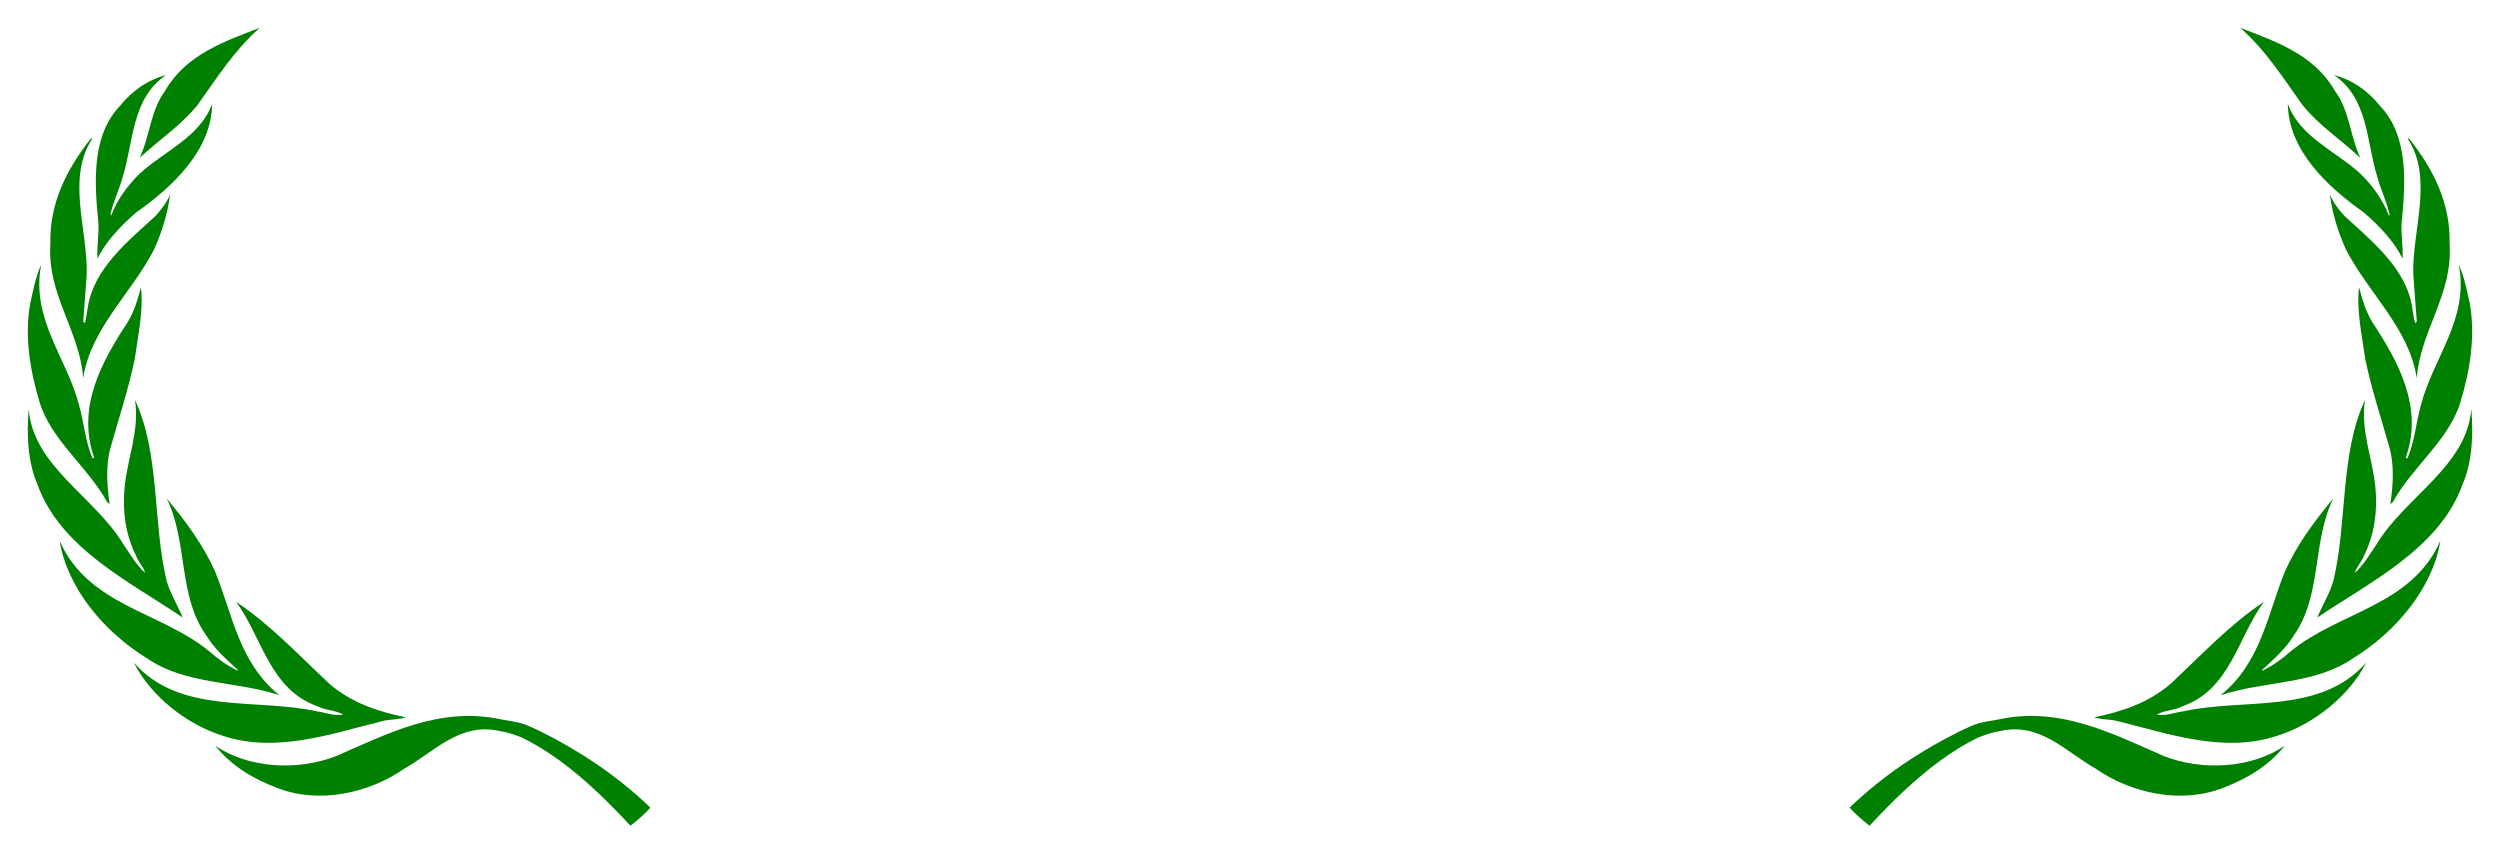
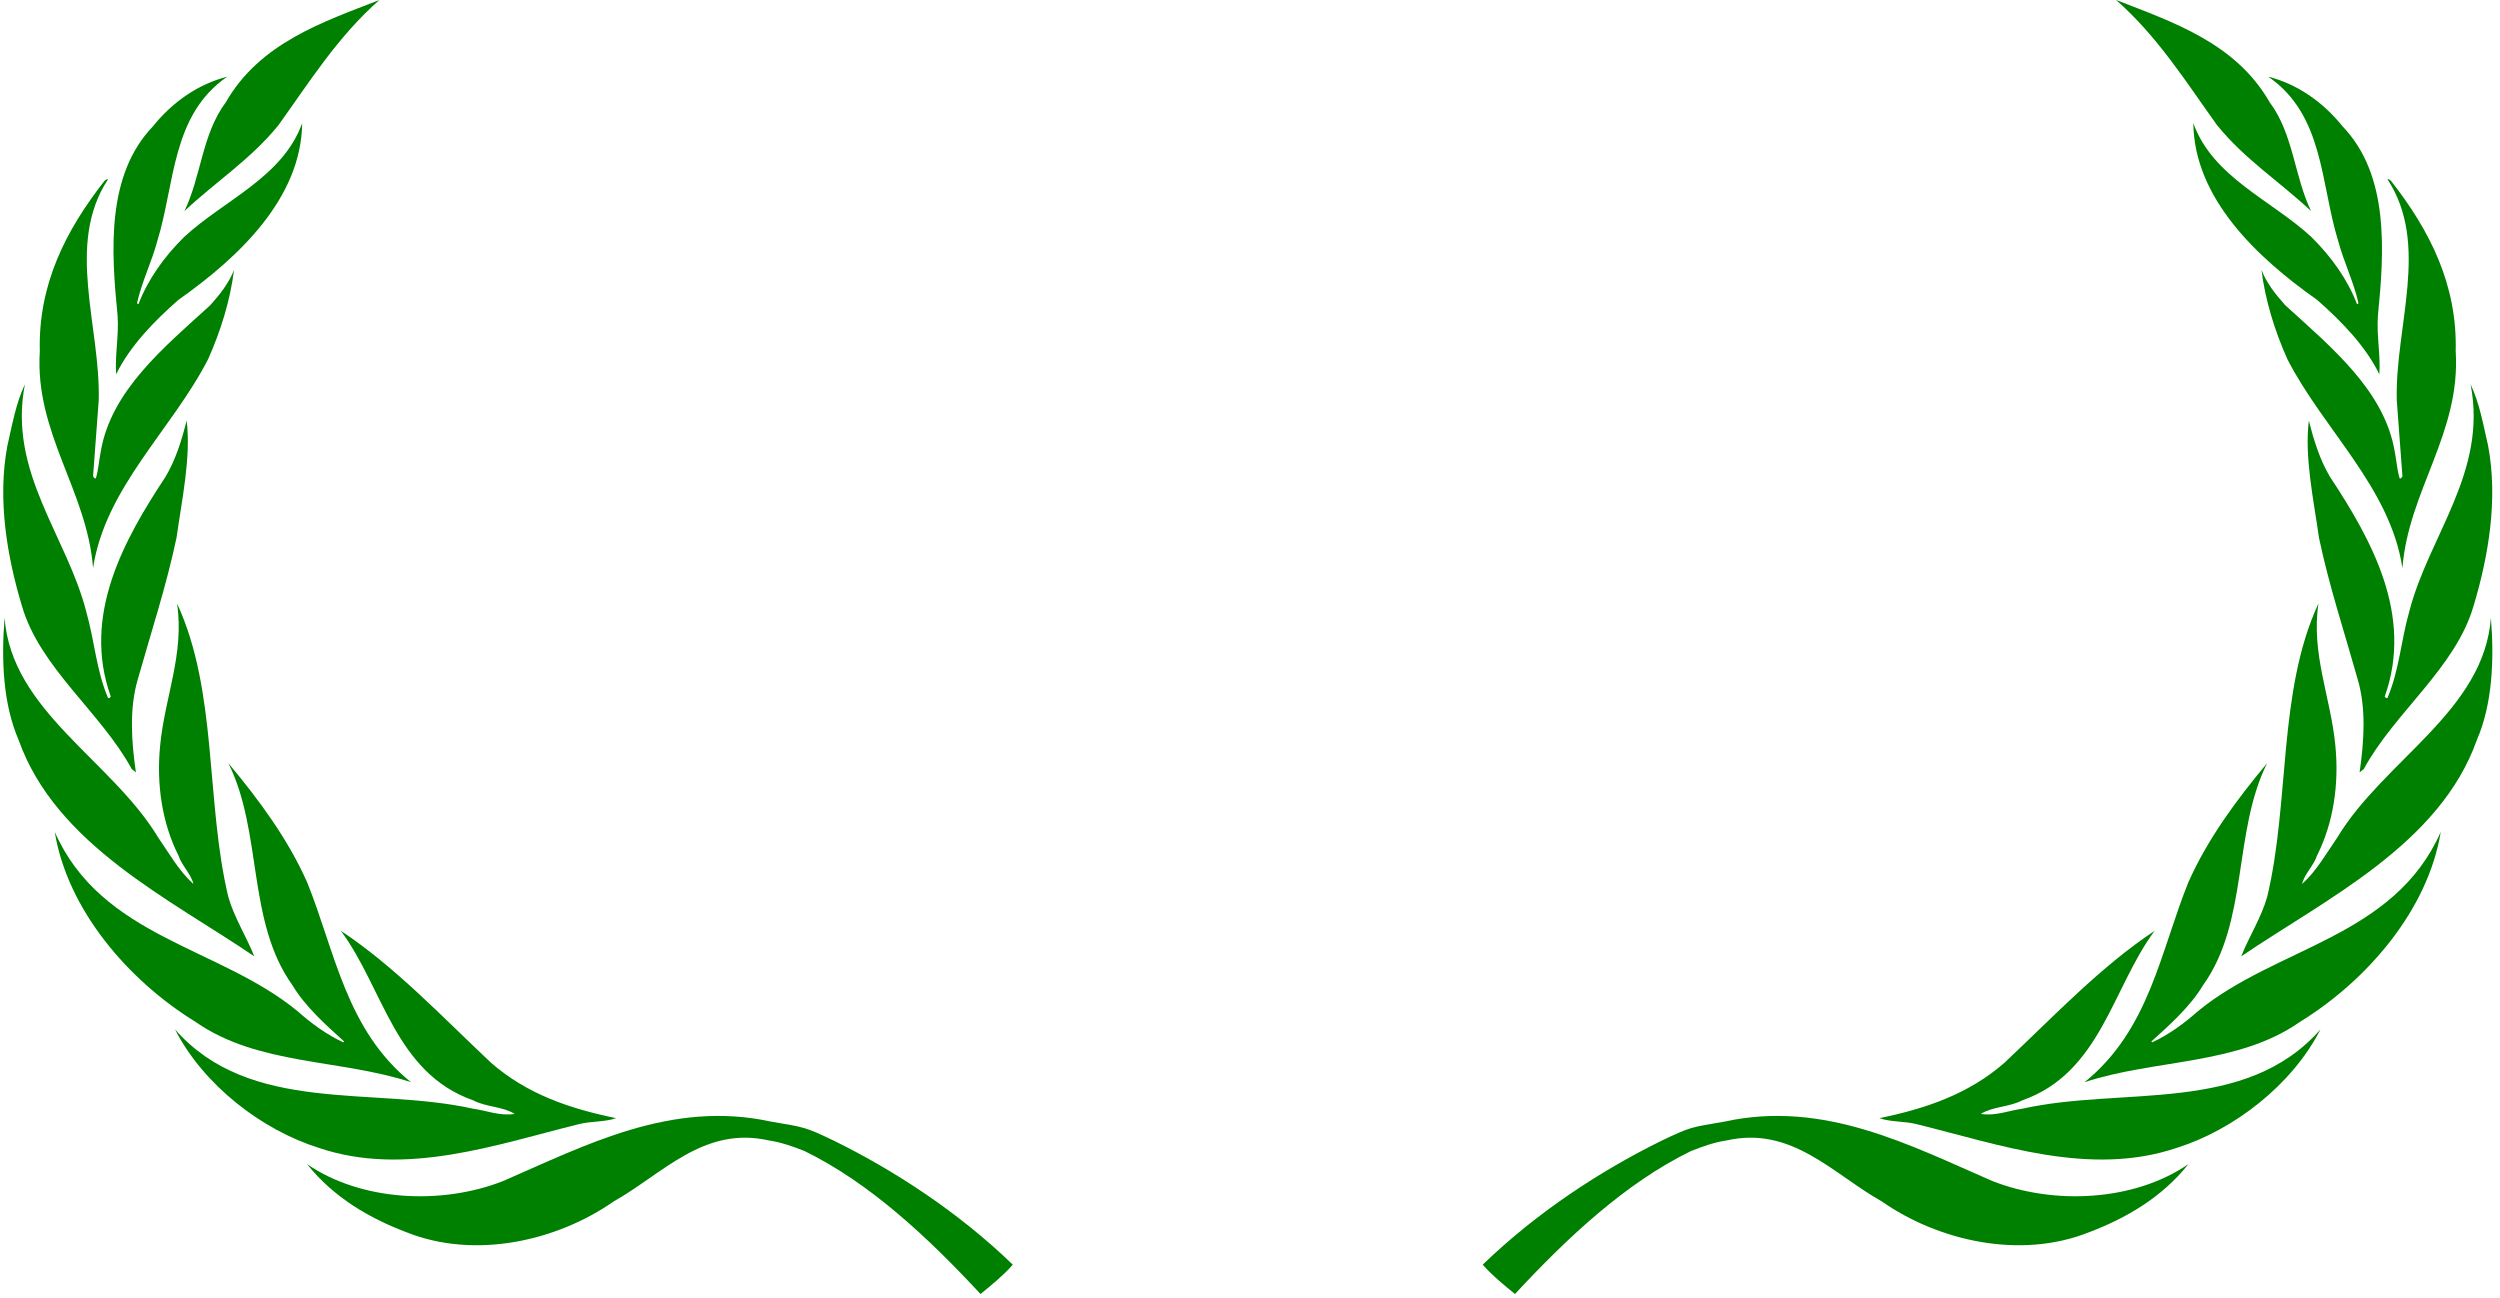
- <svg xmlns="http://www.w3.org/2000/svg" width="900" height="307.27" viewBox="0 0 900 307.27">
-   <g transform="translate(244.1417 0) scale(-1 1)">
+ <svg xmlns="http://www.w3.org/2000/svg" width="555" height="288" viewBox="173 10 555 288">
+   <g transform="translate(407.8402 0) scale(-1 1)">
    <g transform="translate(-263.2753,-152.2739)" id="g3029">
      <g id="g3031" style="fill:#008000">
        <path d="m 413.887,162.274 c 9.2,8.065 15.581,18.266 22.406,27.777 6.118,7.575 13.944,12.57 20.88,19.084 -3.744,-7.762 -3.881,-17.033 -9.191,-24.163 -7.557,-13.184 -21.569,-17.822 -34.095,-22.699 l 0,0 z" id="path3043" />
        <path d="m 464.2,190.36 c -4.475,-5.562 -10.147,-9.428 -16.531,-11.061 12.396,8.515 11.589,23.775 15.519,36.46 1.253,4.691 3.429,9.013 4.513,13.821 l -0.315,0.251 c -2.062,-5.436 -5.688,-10.572 -10.212,-15.008 -8.804,-8.127 -21.827,-13.192 -26.142,-25.214 0.197,16.706 14.134,29.84 27.469,39.229 5.499,4.824 10.802,10.322 13.83,16.524 0.297,-4.215 -0.623,-8.447 -0.323,-12.962 1.45,-14.584 2.504,-31.229 -7.807,-42.042 l 0,0 z" id="path3045" />
        <path d="m 489.28,240.228 c 0.373,-14.778 -5.761,-26.842 -14.404,-37.853 -0.251,-0.125 -0.43,-0.376 -0.753,-0.316 9.515,14.459 1.644,32.67 2.077,49.11 l 1.255,16.832 c -0.187,0.122 -0.187,0.628 -0.628,0.434 -0.562,-1.876 -0.685,-3.881 -1.061,-5.811 -2.241,-13.577 -14.032,-23.211 -24.331,-32.594 -2.199,-2.454 -4.144,-4.946 -5.273,-7.826 0.841,6.76 2.96,13.579 5.765,19.831 8.016,15.632 22.823,28.458 25.528,46.354 1.312,-17.15 12.989,-29.973 11.825,-48.162 l 0,0 z" id="path3047" />
        <path d="m 496.478,261.243 c -1.065,-4.622 -1.88,-9.405 -3.892,-13.646 3.812,19.537 -9.329,33.614 -13.64,50.549 -1.804,6.334 -2.245,13.137 -4.824,19.08 -0.24,0.13 -0.449,-0.121 -0.598,-0.312 6.418,-17.989 -2.847,-34.706 -12.156,-48.791 -2.264,-3.816 -3.568,-8.066 -4.694,-12.453 -0.989,8.142 1.069,17.518 2.252,25.971 2.264,10.756 5.643,20.956 8.584,31.393 1.936,6.521 1.427,13.879 0.433,20.712 L 468.876,333 c 6.825,-12.586 20.34,-22.402 24.354,-36.152 3.303,-10.962 5.498,-23.66 3.249,-35.605 l 0,0 z" id="path3049" />
        <path d="m 497.095,299.401 c -1.503,20.708 -23.771,31.65 -34.094,48.794 -2.442,3.508 -4.562,7.389 -7.825,10.325 0.51,-2.206 2.568,-4.062 3.324,-6.322 3.611,-7.19 4.928,-15.759 4.06,-24.449 -1,-10.577 -5.437,-20.393 -3.743,-31.518 -9.07,19.557 -6.315,43.967 -11.387,65.158 -1.328,4.635 -4.011,8.773 -5.769,13.203 18.636,-12.692 44.047,-24.769 52.314,-48.03 3.484,-8.021 3.873,-17.95 3.119,-27.161 l 0,0 z" id="path3051" />
        <path d="m 485.963,346.955 c -10.391,23.506 -36.414,25.453 -53.862,39.767 -3.211,2.846 -6.575,5.266 -10.2,6.954 l -0.187,-0.189 c 4.006,-3.622 8.64,-7.747 11.444,-12.441 10.212,-14.199 6.62,-34.09 14.271,-49.361 -6.952,8.316 -13.274,16.961 -17.472,26.396 -6.243,15.401 -8.629,32.797 -23.075,44.439 15.634,-5.152 33.949,-3.713 47.748,-13.339 15.066,-9.26 28.513,-24.966 31.332,-42.224 l 0,0 z" id="path3053" />
        <path d="m 459.258,390.807 c -16.66,18.948 -43.883,12.625 -66.075,17.584 -3.135,0.428 -6.004,1.684 -9.326,1.174 2.646,-1.674 6.316,-1.492 9.204,-3.014 17.396,-6.111 19.947,-24.944 29.391,-37.643 -12.064,8.012 -22.207,18.817 -33.337,29.288 -8,7.008 -17.63,10.242 -27.776,12.305 2.438,0.891 5.635,0.646 8.252,1.332 18.229,4.482 38.48,11.809 57.812,5.25 12.567,-3.957 25.533,-13.895 31.856,-26.276 l 0,0 z" id="path3055" />
        <path d="m 312.851,415.575 c -13.421,6.629 -27.478,15.768 -39.576,27.455 2.039,2.328 4.68,4.506 7.167,6.514 11.659,-12.562 24.571,-24.654 39.028,-31.717 2.653,-1.062 5.306,-1.991 7.959,-2.373 14.475,-3.283 23.582,7.434 34.413,13.514 12.621,8.812 30.772,12.951 46.025,6.871 8.203,-3.111 16.15,-7.693 22.09,-15.141 -12.004,8.27 -29.882,9.137 -43.533,3.766 -18.318,-7.945 -37.354,-18.018 -59.437,-13.201 -7.668,1.326 -7.44,1.114 -14.137,4.312 z" id="path3057" />
      </g>
    </g>
  </g>
-   <g transform="translate(655.8583 0)">
+   <g transform="translate(492.1598 0)">
    <g transform="translate(-263.2753,-152.2739)" id="g3029">
      <g id="g3031" style="fill:#008000">
        <path d="m 413.887,162.274 c 9.2,8.065 15.581,18.266 22.406,27.777 6.118,7.575 13.944,12.57 20.88,19.084 -3.744,-7.762 -3.881,-17.033 -9.191,-24.163 -7.557,-13.184 -21.569,-17.822 -34.095,-22.699 l 0,0 z" id="path3043" />
        <path d="m 464.2,190.36 c -4.475,-5.562 -10.147,-9.428 -16.531,-11.061 12.396,8.515 11.589,23.775 15.519,36.46 1.253,4.691 3.429,9.013 4.513,13.821 l -0.315,0.251 c -2.062,-5.436 -5.688,-10.572 -10.212,-15.008 -8.804,-8.127 -21.827,-13.192 -26.142,-25.214 0.197,16.706 14.134,29.84 27.469,39.229 5.499,4.824 10.802,10.322 13.83,16.524 0.297,-4.215 -0.623,-8.447 -0.323,-12.962 1.45,-14.584 2.504,-31.229 -7.807,-42.042 l 0,0 z" id="path3045" />
        <path d="m 489.28,240.228 c 0.373,-14.778 -5.761,-26.842 -14.404,-37.853 -0.251,-0.125 -0.43,-0.376 -0.753,-0.316 9.515,14.459 1.644,32.67 2.077,49.11 l 1.255,16.832 c -0.187,0.122 -0.187,0.628 -0.628,0.434 -0.562,-1.876 -0.685,-3.881 -1.061,-5.811 -2.241,-13.577 -14.032,-23.211 -24.331,-32.594 -2.199,-2.454 -4.144,-4.946 -5.273,-7.826 0.841,6.76 2.96,13.579 5.765,19.831 8.016,15.632 22.823,28.458 25.528,46.354 1.312,-17.15 12.989,-29.973 11.825,-48.162 l 0,0 z" id="path3047" />
        <path d="m 496.478,261.243 c -1.065,-4.622 -1.88,-9.405 -3.892,-13.646 3.812,19.537 -9.329,33.614 -13.64,50.549 -1.804,6.334 -2.245,13.137 -4.824,19.08 -0.24,0.13 -0.449,-0.121 -0.598,-0.312 6.418,-17.989 -2.847,-34.706 -12.156,-48.791 -2.264,-3.816 -3.568,-8.066 -4.694,-12.453 -0.989,8.142 1.069,17.518 2.252,25.971 2.264,10.756 5.643,20.956 8.584,31.393 1.936,6.521 1.427,13.879 0.433,20.712 L 468.876,333 c 6.825,-12.586 20.34,-22.402 24.354,-36.152 3.303,-10.962 5.498,-23.66 3.249,-35.605 l 0,0 z" id="path3049" />
        <path d="m 497.095,299.401 c -1.503,20.708 -23.771,31.65 -34.094,48.794 -2.442,3.508 -4.562,7.389 -7.825,10.325 0.51,-2.206 2.568,-4.062 3.324,-6.322 3.611,-7.19 4.928,-15.759 4.06,-24.449 -1,-10.577 -5.437,-20.393 -3.743,-31.518 -9.07,19.557 -6.315,43.967 -11.387,65.158 -1.328,4.635 -4.011,8.773 -5.769,13.203 18.636,-12.692 44.047,-24.769 52.314,-48.03 3.484,-8.021 3.873,-17.95 3.119,-27.161 l 0,0 z" id="path3051" />
        <path d="m 485.963,346.955 c -10.391,23.506 -36.414,25.453 -53.862,39.767 -3.211,2.846 -6.575,5.266 -10.2,6.954 l -0.187,-0.189 c 4.006,-3.622 8.64,-7.747 11.444,-12.441 10.212,-14.199 6.62,-34.09 14.271,-49.361 -6.952,8.316 -13.274,16.961 -17.472,26.396 -6.243,15.401 -8.629,32.797 -23.075,44.439 15.634,-5.152 33.949,-3.713 47.748,-13.339 15.066,-9.26 28.513,-24.966 31.332,-42.224 l 0,0 z" id="path3053" />
        <path d="m 459.258,390.807 c -16.66,18.948 -43.883,12.625 -66.075,17.584 -3.135,0.428 -6.004,1.684 -9.326,1.174 2.646,-1.674 6.316,-1.492 9.204,-3.014 17.396,-6.111 19.947,-24.944 29.391,-37.643 -12.064,8.012 -22.207,18.817 -33.337,29.288 -8,7.008 -17.63,10.242 -27.776,12.305 2.438,0.891 5.635,0.646 8.252,1.332 18.229,4.482 38.48,11.809 57.812,5.25 12.567,-3.957 25.533,-13.895 31.856,-26.276 l 0,0 z" id="path3055" />
        <path d="m 312.851,415.575 c -13.421,6.629 -27.478,15.768 -39.576,27.455 2.039,2.328 4.68,4.506 7.167,6.514 11.659,-12.562 24.571,-24.654 39.028,-31.717 2.653,-1.062 5.306,-1.991 7.959,-2.373 14.475,-3.283 23.582,7.434 34.413,13.514 12.621,8.812 30.772,12.951 46.025,6.871 8.203,-3.111 16.15,-7.693 22.09,-15.141 -12.004,8.27 -29.882,9.137 -43.533,3.766 -18.318,-7.945 -37.354,-18.018 -59.437,-13.201 -7.668,1.326 -7.44,1.114 -14.137,4.312 z" id="path3057" />
      </g>
    </g>
  </g>
</svg>
